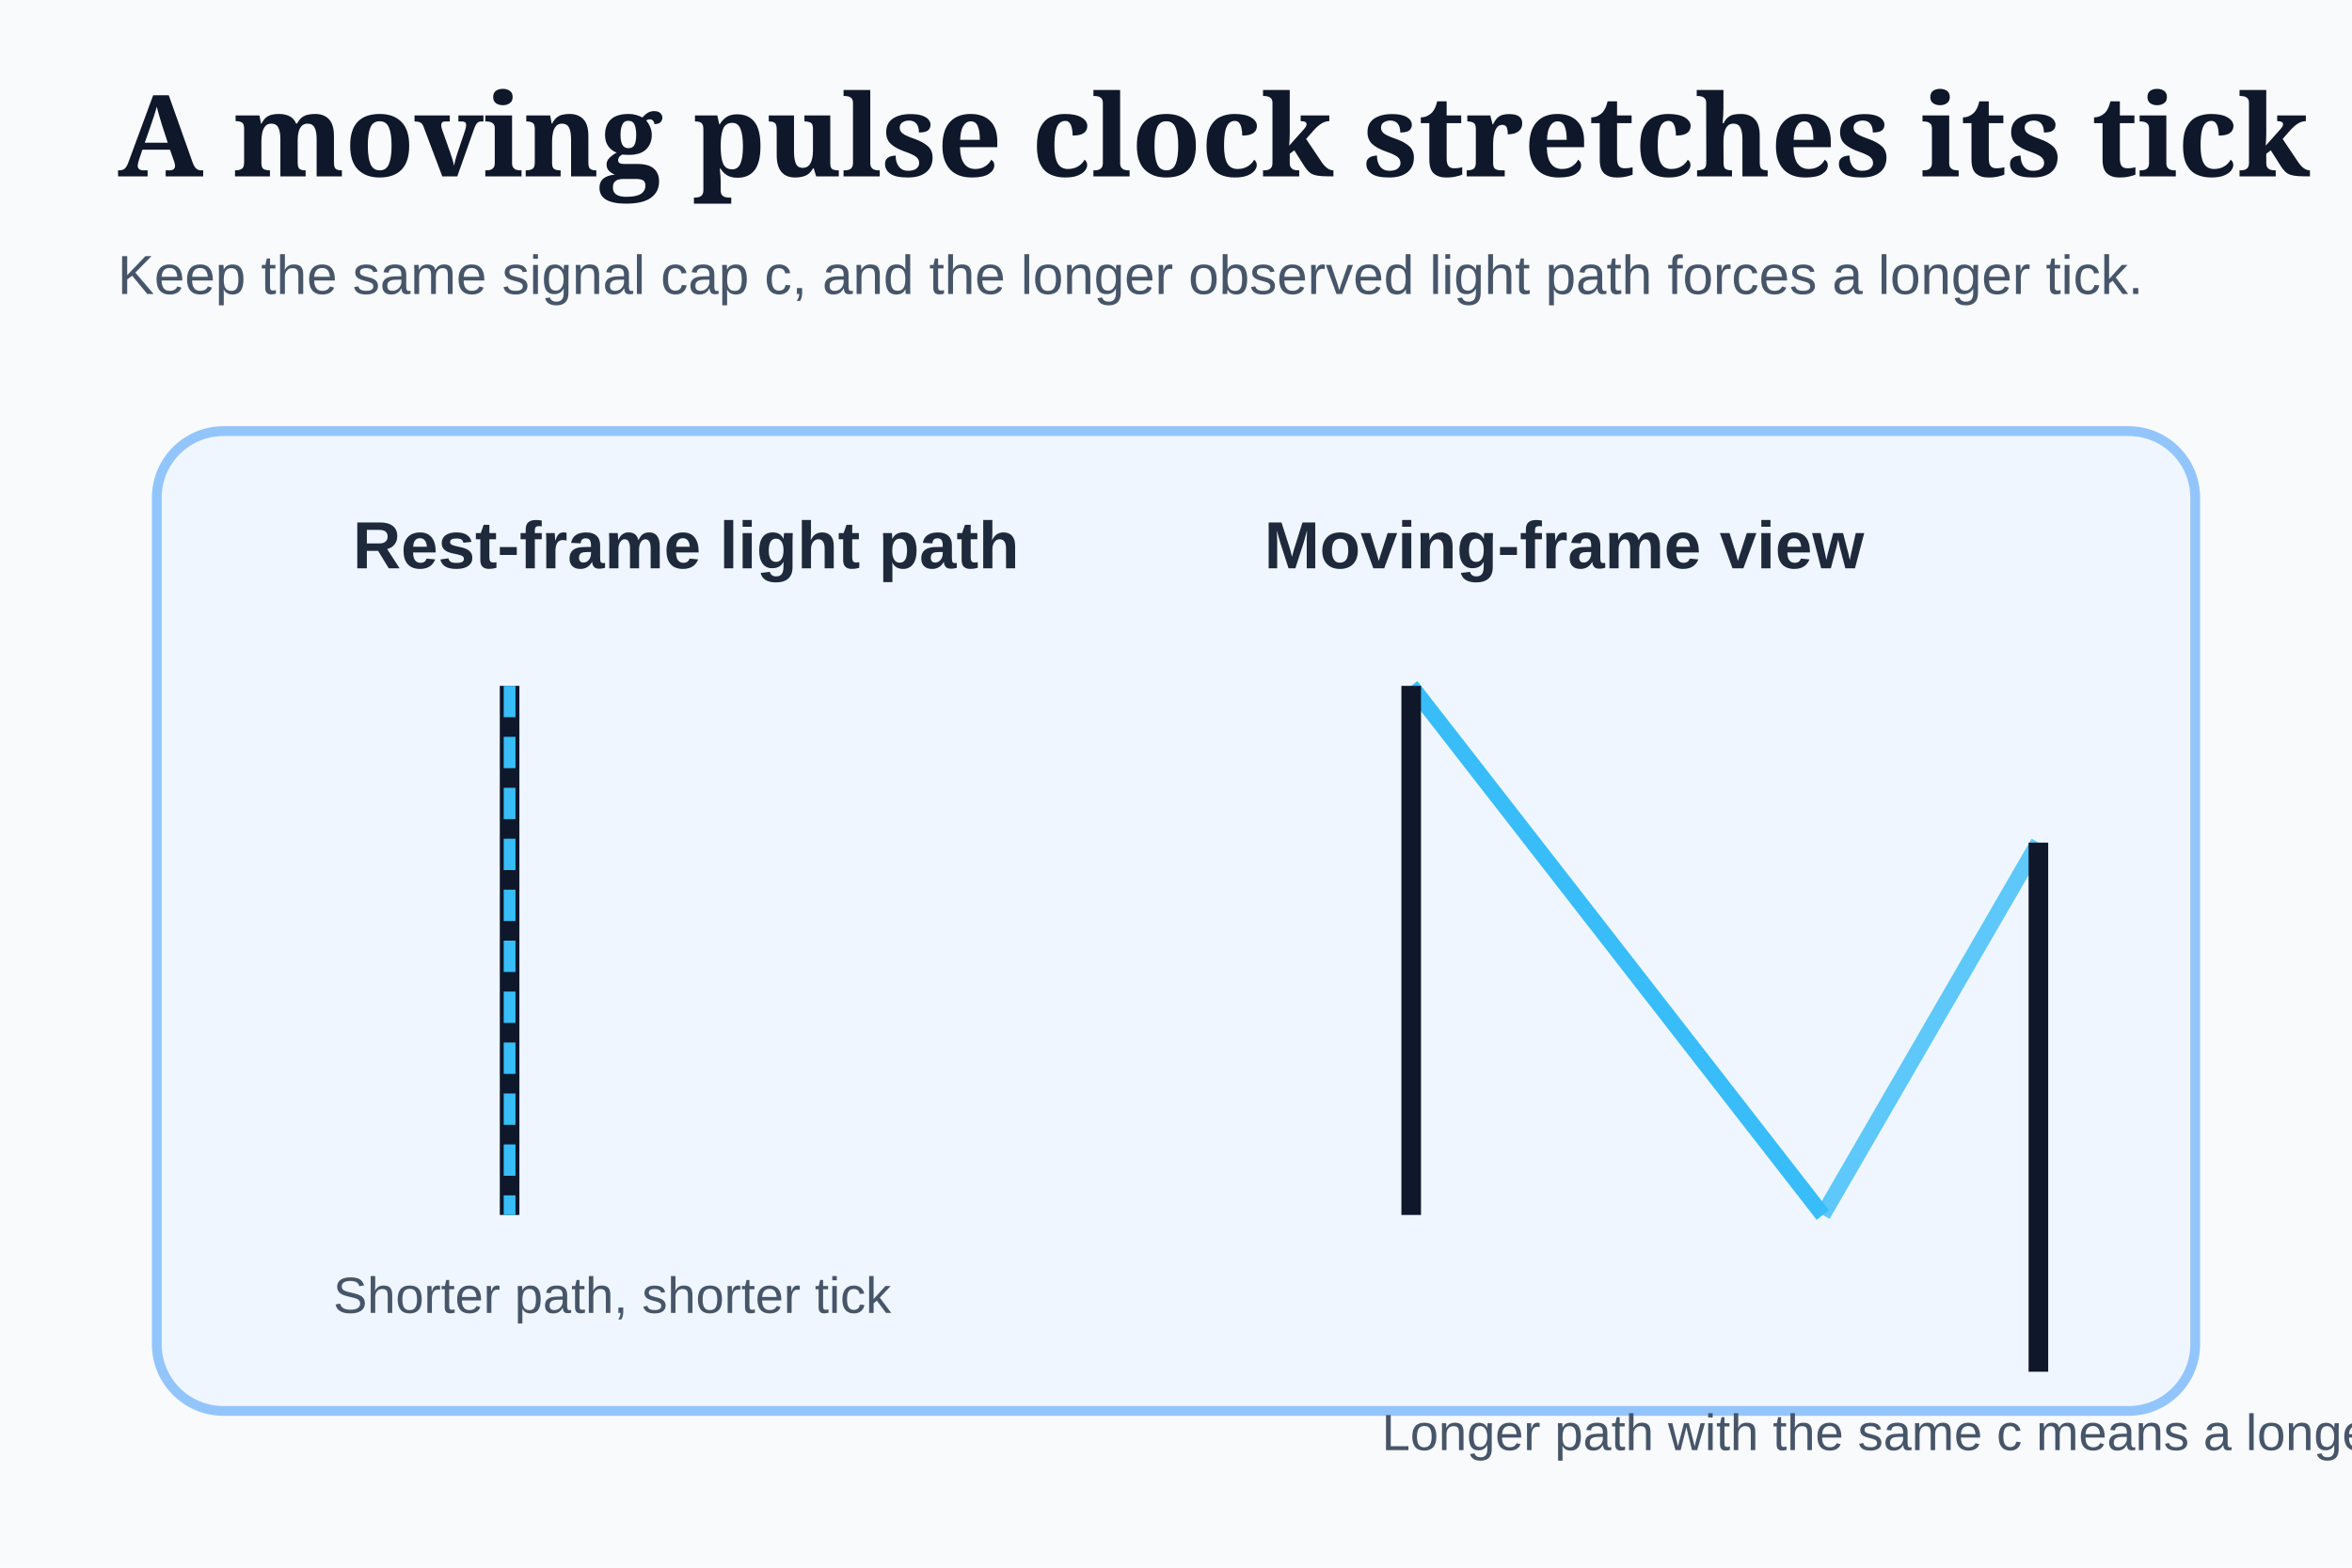
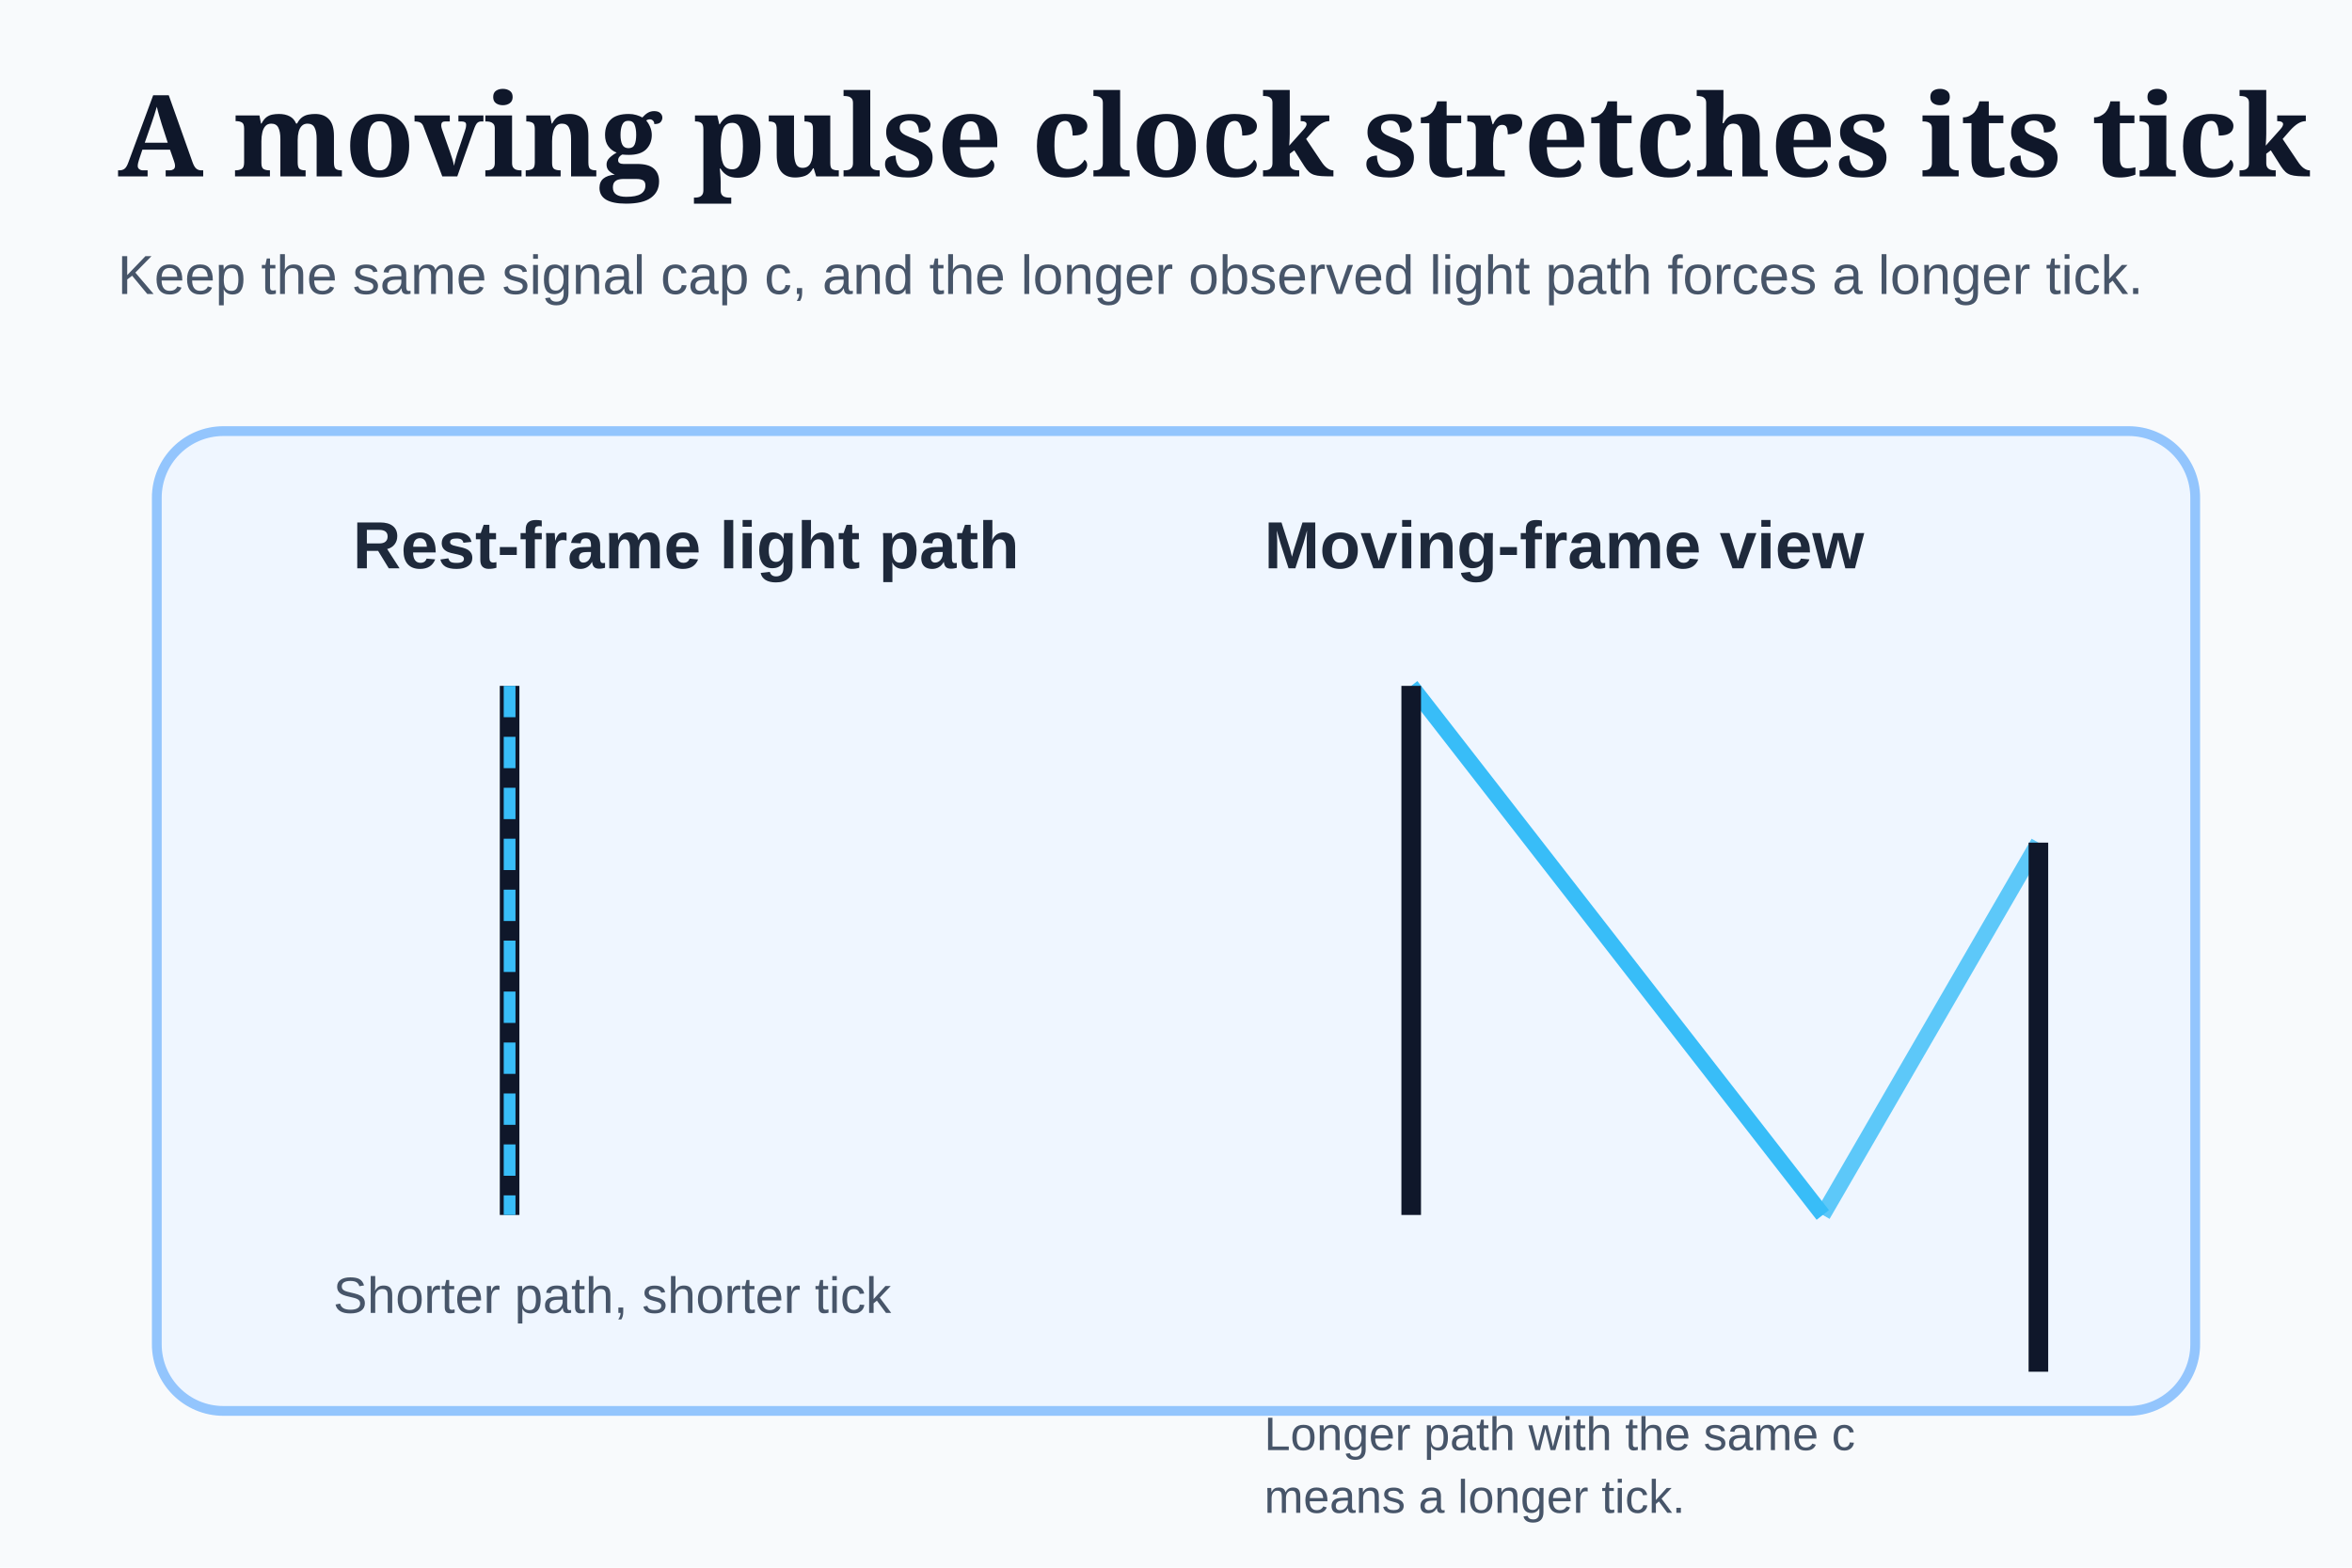
<svg xmlns="http://www.w3.org/2000/svg" width="1200" height="800" viewBox="0 0 1200 800">
  <rect width="1200" height="800" fill="#f8fafc" />
  <text x="60" y="90" fill="#0f172a" font-family="Georgia, serif" font-size="58" font-weight="700">A moving pulse clock stretches its tick</text>
  <text x="60" y="150" fill="#475569" font-family="Arial, sans-serif" font-size="28">Keep the same signal cap c, and the longer observed light path forces a longer tick.</text>
  <rect x="80" y="220" width="1040" height="500" rx="34" fill="#eff6ff" stroke="#93c5fd" stroke-width="5" />
  <text x="180" y="290" fill="#1e293b" font-family="Arial, sans-serif" font-size="34" font-weight="700">Rest-frame light path</text>
  <line x1="260" y1="350" x2="260" y2="620" stroke="#0f172a" stroke-width="10" />
  <line x1="260" y1="350" x2="260" y2="620" stroke="#38bdf8" stroke-width="6" stroke-dasharray="16 10" />
  <text x="170" y="670" fill="#475569" font-family="Arial, sans-serif" font-size="26">Shorter path, shorter tick</text>
  <text x="645" y="290" fill="#1e293b" font-family="Arial, sans-serif" font-size="34" font-weight="700">Moving-frame view</text>
  <line x1="720" y1="350" x2="930" y2="620" stroke="#38bdf8" stroke-width="8" />
  <line x1="930" y1="620" x2="1040" y2="430" stroke="#38bdf8" stroke-width="8" opacity="0.8" />
  <line x1="720" y1="350" x2="720" y2="620" stroke="#0f172a" stroke-width="10" />
  <line x1="1040" y1="430" x2="1040" y2="700" stroke="#0f172a" stroke-width="10" />
-   <text x="705" y="740" fill="#475569" font-family="Arial, sans-serif" font-size="26">Longer path with the same c means a longer tick.</text>
+   <text x="645" y="740" fill="#475569" font-family="Arial, sans-serif" font-size="24">Longer path with the same c</text>
+   <text x="645" y="772" fill="#475569" font-family="Arial, sans-serif" font-size="24">means a longer tick.</text>
</svg>
